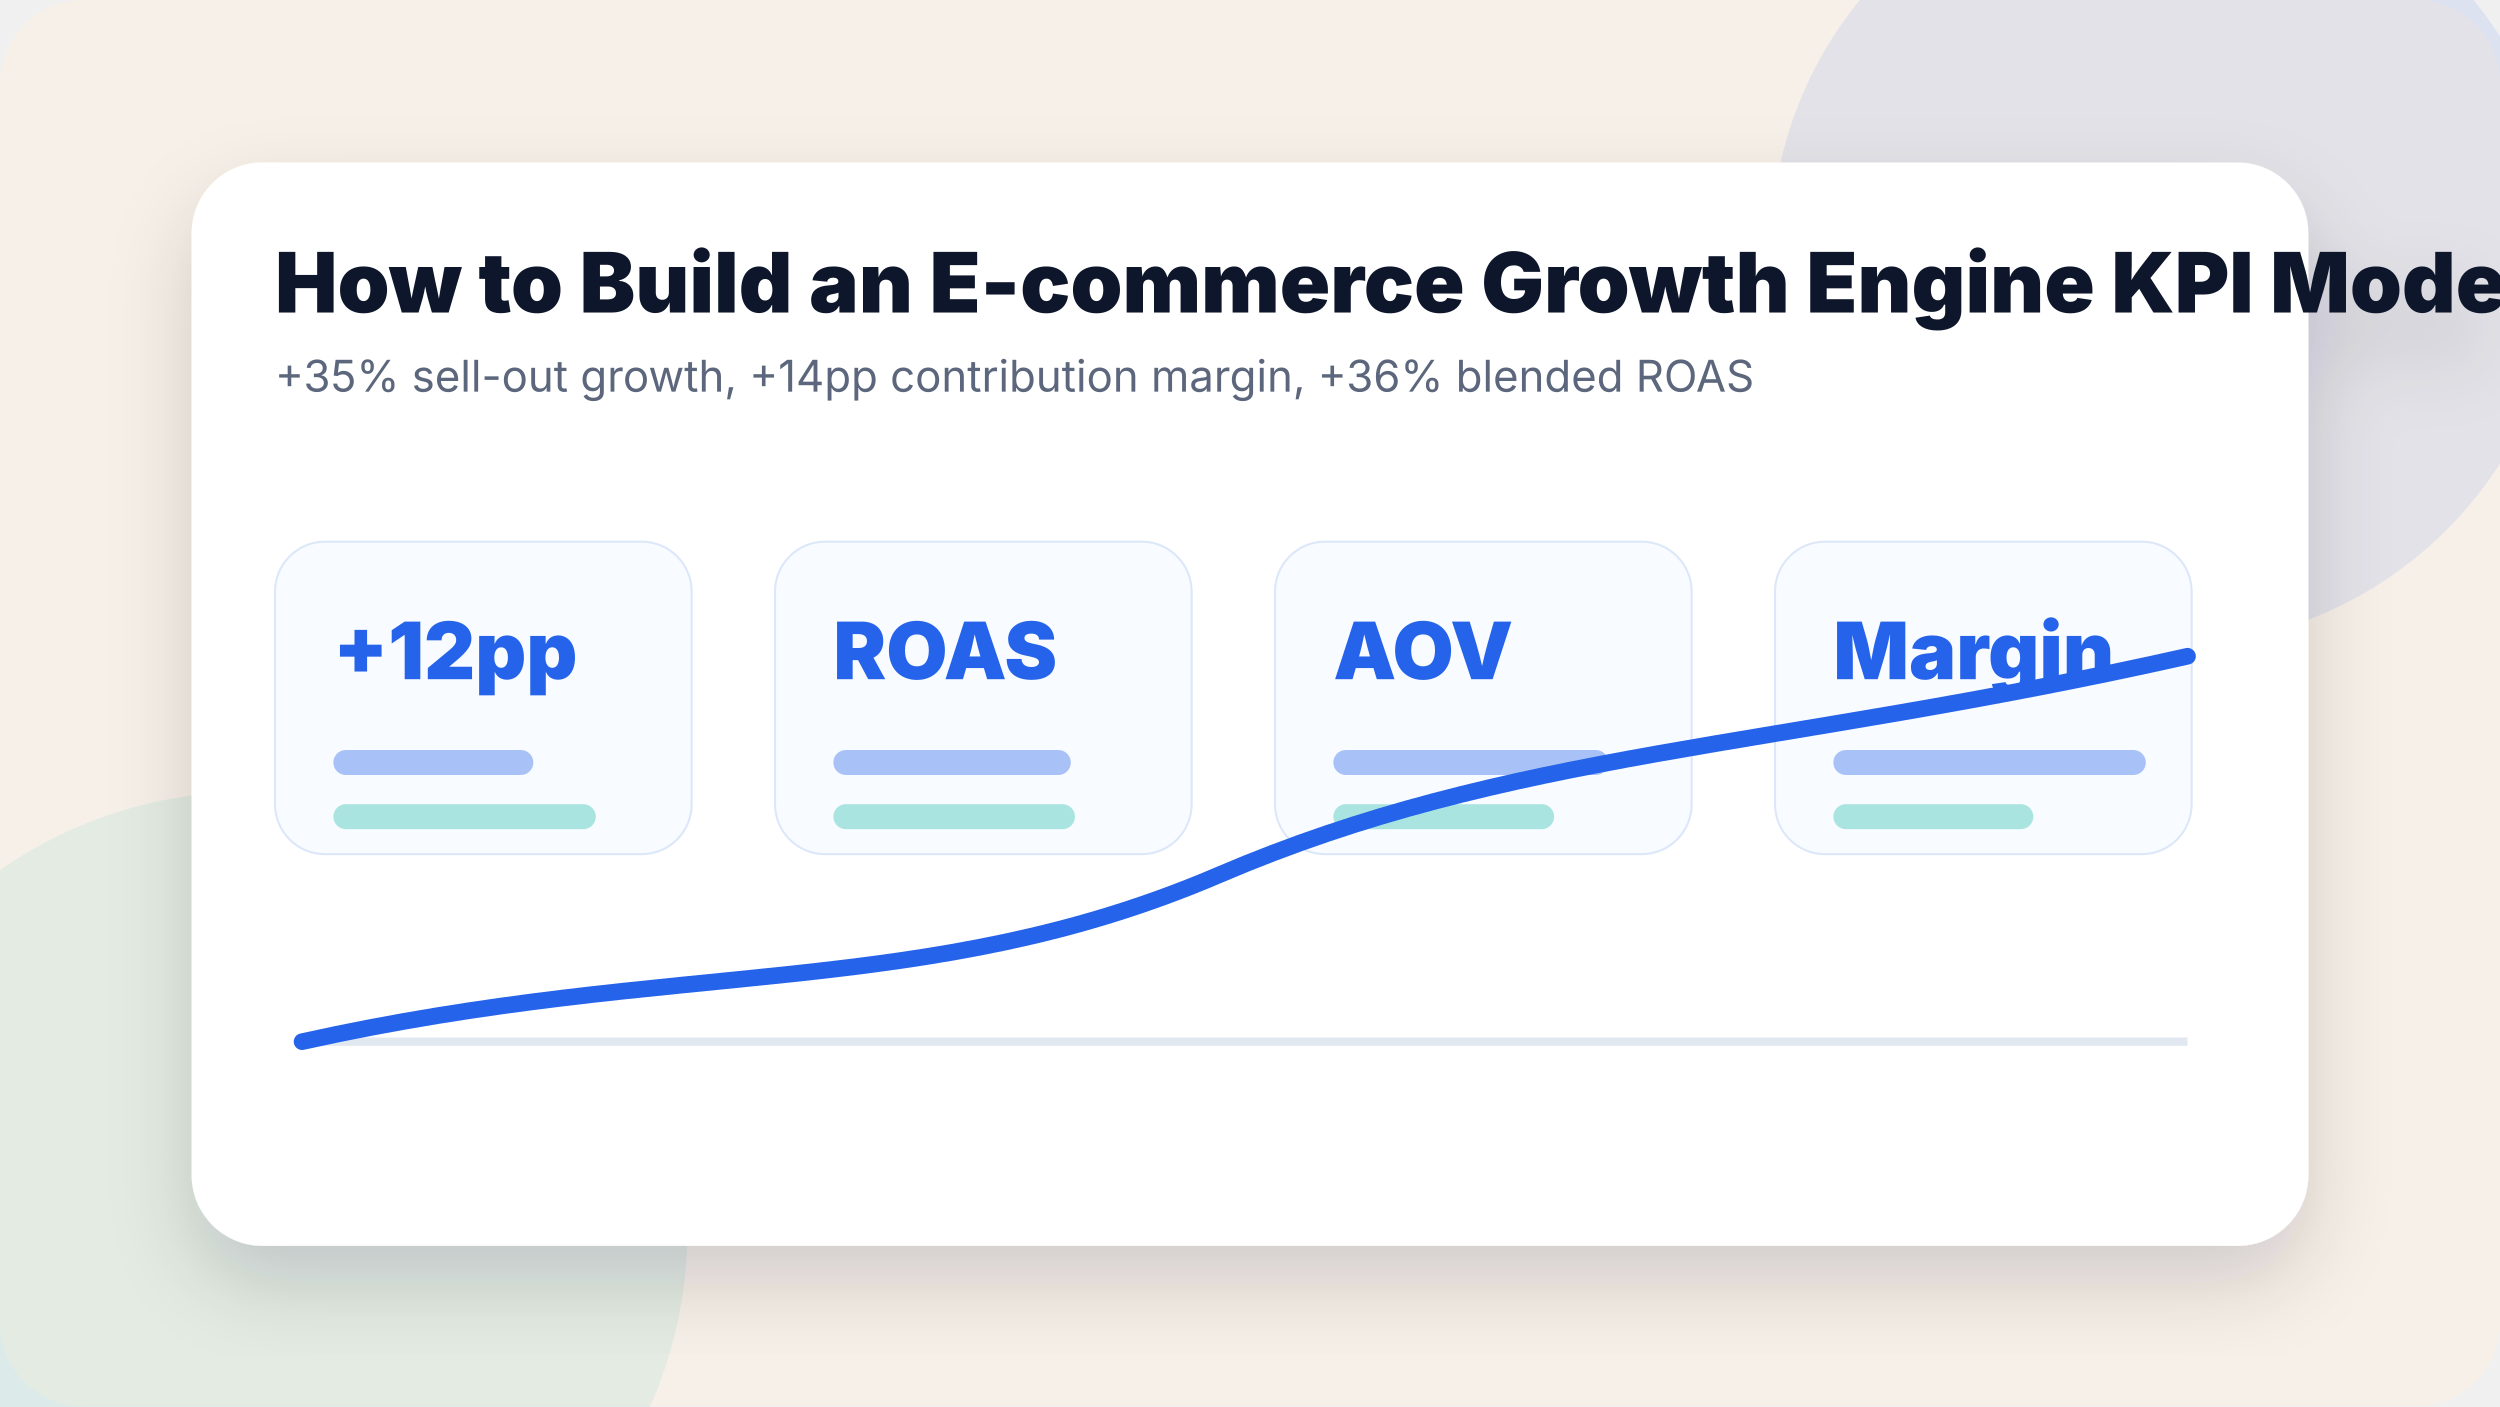
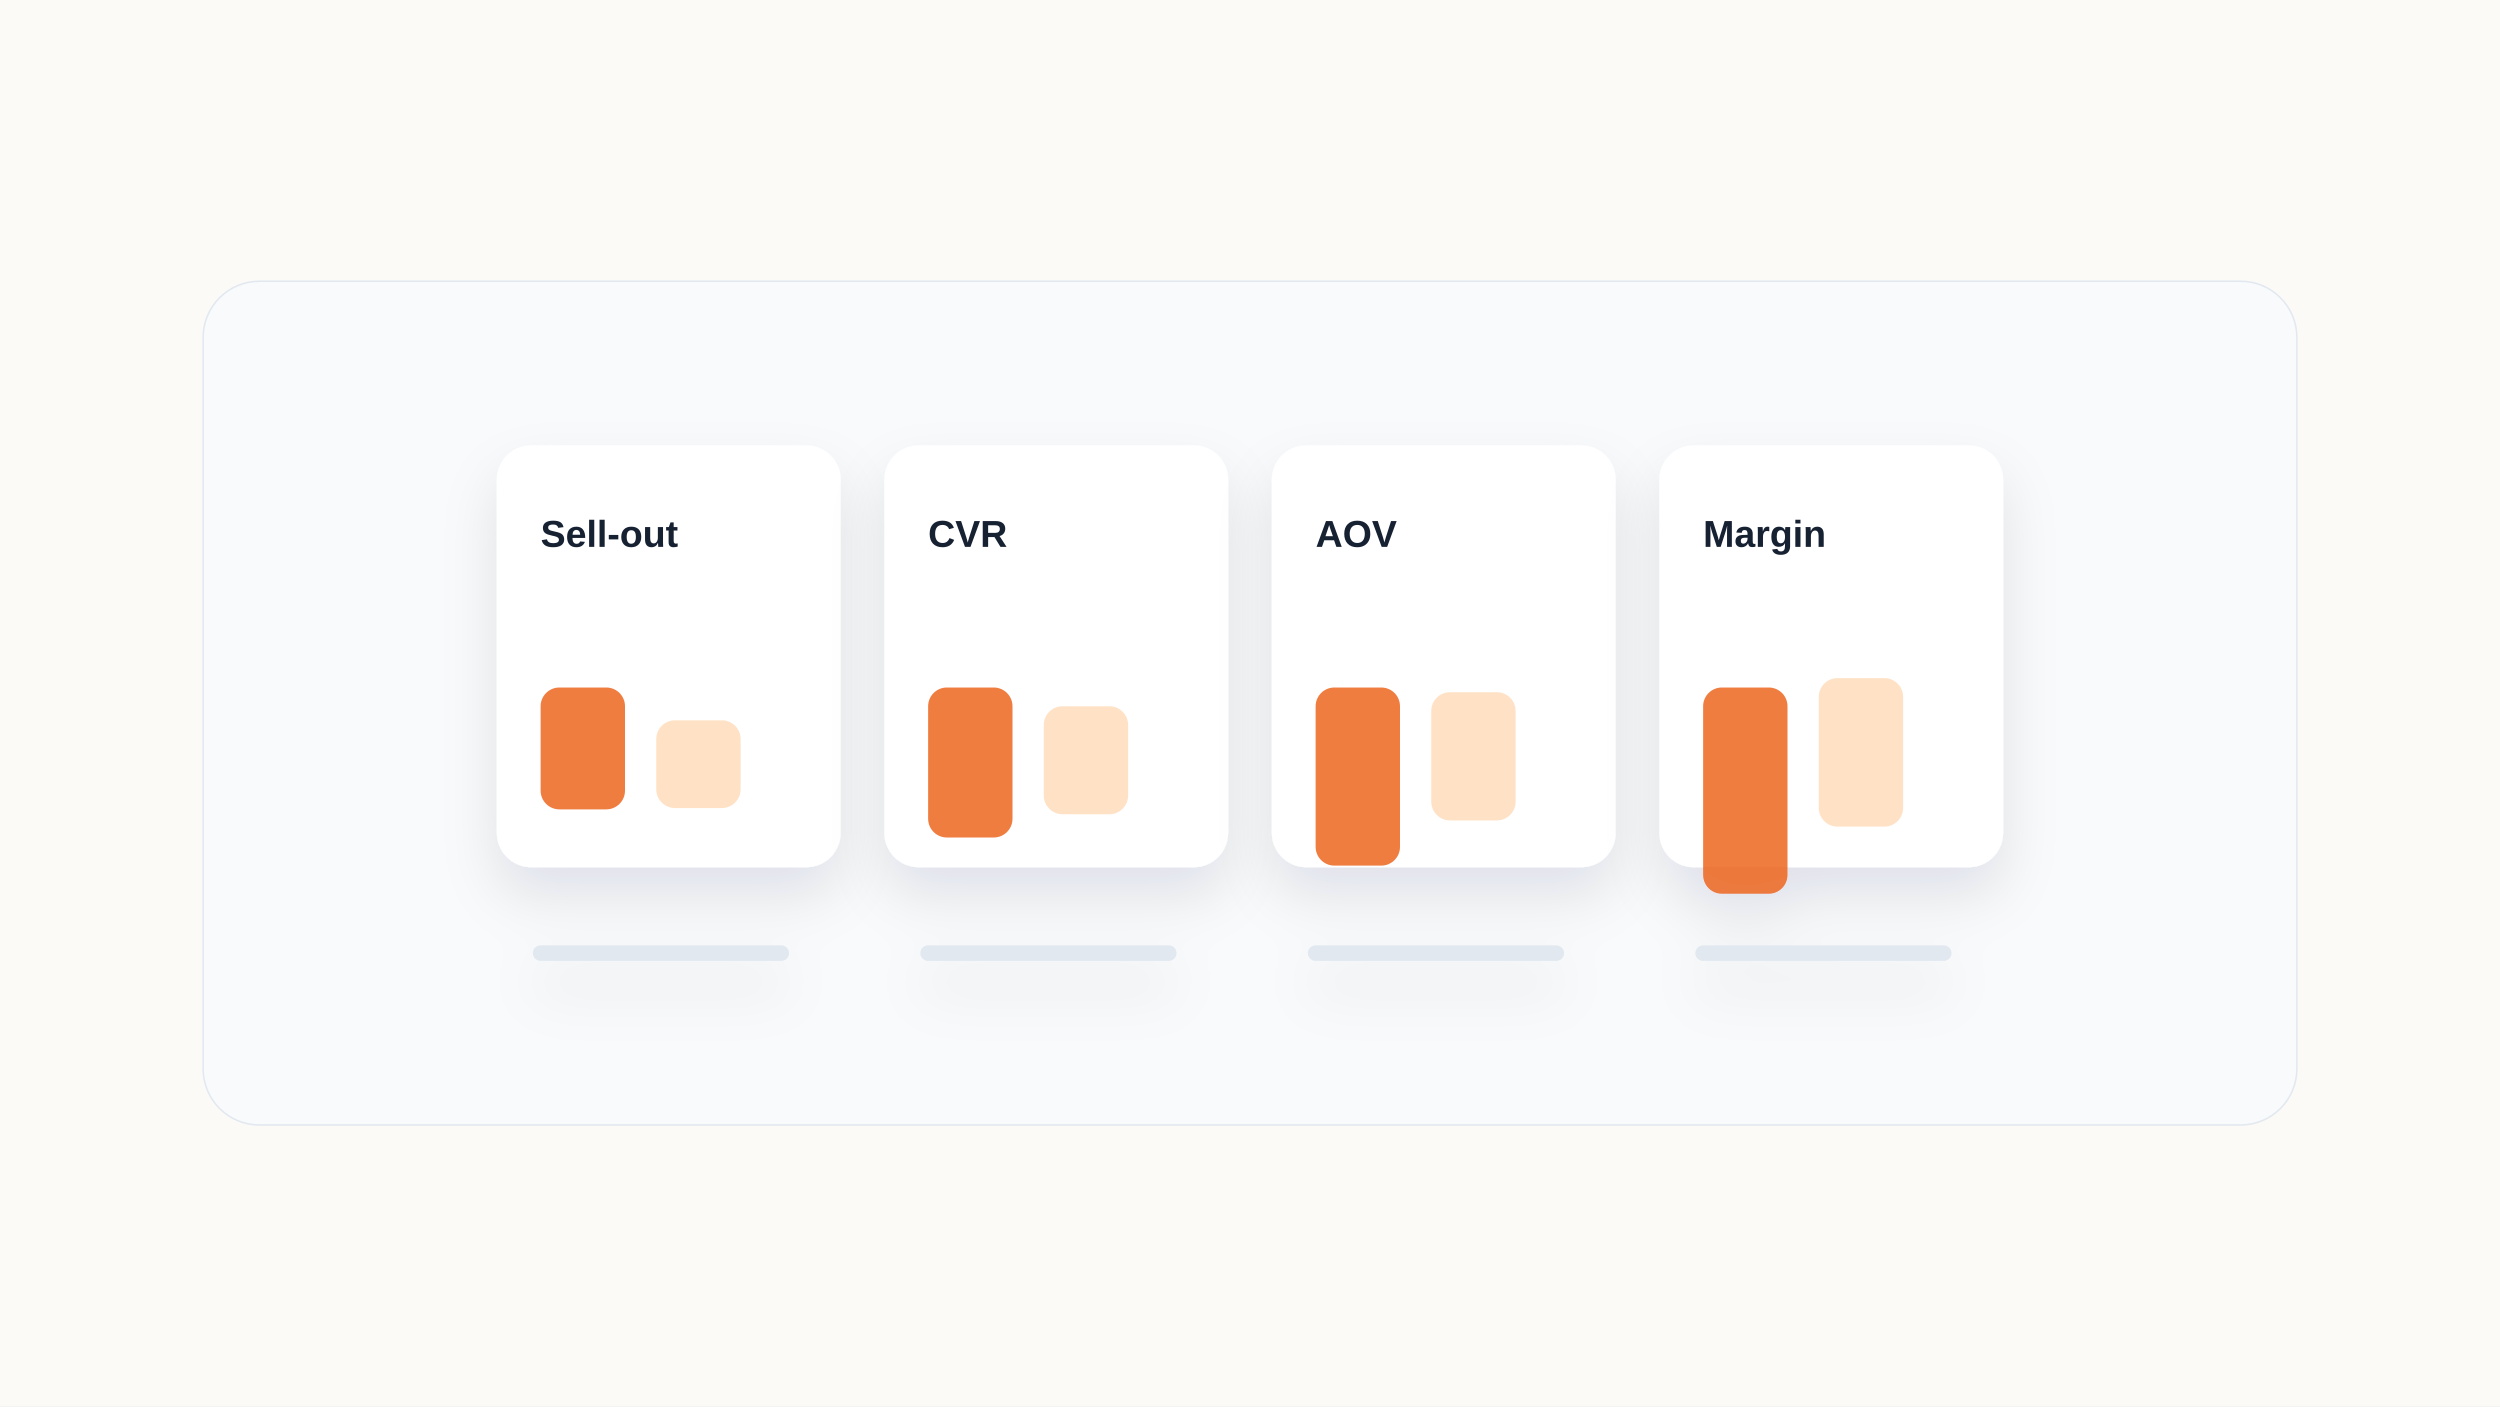
- <svg xmlns="http://www.w3.org/2000/svg" width="1200" height="675" viewBox="0 0 1200 675">
+ <svg xmlns="http://www.w3.org/2000/svg" width="1600" height="900" viewBox="0 0 1600 900" role="img">
  <defs>
-     <filter id="shadow">
-       <feDropShadow dx="0" dy="18" stdDeviation="20" flood-color="#0f172a" flood-opacity="0.16" />
+     <filter id="shadow" x="-20%" y="-20%" width="140%" height="150%">
+       <feDropShadow dx="0" dy="18" stdDeviation="18" flood-color="#0f172a" flood-opacity="0.10" />
    </filter>
  </defs>
-   <rect width="1200" height="675" rx="40" fill="#f7f0e8" />
-   <circle cx="1040" cy="120" r="190" fill="#2563eb" opacity="0.10" />
-   <circle cx="120" cy="590" r="210" fill="#14b8a6" opacity="0.09" />
+   <rect width="1600" height="900" fill="#fbfaf7" />
+   <rect x="130" y="180" width="1340" height="540" rx="36" fill="#f8fafc" stroke="#e2e8f0" />
  <g filter="url(#shadow)">
-     <rect x="92" y="78" width="1016" height="520" rx="34" fill="#ffffff" />
-     <text x="132" y="150" font-family="Inter, Arial" font-size="40" font-weight="900" fill="#0f172a">How to Build an E-commerce Growth Engine KPI Model</text>
-     <text x="132" y="188" font-family="Inter, Arial" font-size="21" fill="#5b667b">+35% sell-out growth, +14pp contribution margin, +36% blended ROAS</text>
-     <rect x="132" y="260" width="200" height="150" rx="24" fill="#f8fbff" stroke="#dce7f9" />
-     <text x="160" y="326" font-family="Inter, Arial" font-size="38" font-weight="900" fill="#2563eb">+12pp</text>
-     <rect x="160" y="360" width="96" height="12" rx="6" fill="#2563eb" opacity="0.38" />
-     <rect x="160" y="386" width="126" height="12" rx="6" fill="#14b8a6" opacity="0.34" />
-     <rect x="372" y="260" width="200" height="150" rx="24" fill="#f8fbff" stroke="#dce7f9" />
-     <text x="400" y="326" font-family="Inter, Arial" font-size="38" font-weight="900" fill="#2563eb">ROAS</text>
-     <rect x="400" y="360" width="114" height="12" rx="6" fill="#2563eb" opacity="0.38" />
-     <rect x="400" y="386" width="116" height="12" rx="6" fill="#14b8a6" opacity="0.34" />
-     <rect x="612" y="260" width="200" height="150" rx="24" fill="#f8fbff" stroke="#dce7f9" />
-     <text x="640" y="326" font-family="Inter, Arial" font-size="38" font-weight="900" fill="#2563eb">AOV</text>
-     <rect x="640" y="360" width="132" height="12" rx="6" fill="#2563eb" opacity="0.38" />
-     <rect x="640" y="386" width="106" height="12" rx="6" fill="#14b8a6" opacity="0.34" />
-     <rect x="852" y="260" width="200" height="150" rx="24" fill="#f8fbff" stroke="#dce7f9" />
-     <text x="880" y="326" font-family="Inter, Arial" font-size="38" font-weight="900" fill="#2563eb">Margin</text>
-     <rect x="880" y="360" width="150" height="12" rx="6" fill="#2563eb" opacity="0.38" />
-     <rect x="880" y="386" width="96" height="12" rx="6" fill="#14b8a6" opacity="0.34" />
-     <path d="M145 500 L1050 500" stroke="#e2e8f0" stroke-width="4" />
-     <path d="M145 500 C325 460 445 480 585 420 S850 360 1050 315" fill="none" stroke="#2563eb" stroke-width="8" stroke-linecap="round" />
+     <rect x="318" y="285" width="220" height="270" rx="22" fill="#fff" />
+     <text x="346" y="350" font-family="Arial, sans-serif" font-size="24" font-weight="700" fill="#172033">Sell-out</text>
+     <rect x="346" y="440" width="54" height="78" rx="12" fill="#ea580c" opacity="0.78" />
+     <rect x="420" y="461" width="54" height="56.16" rx="12" fill="#ffe2c6" />
+     <path d="M346 610h154" stroke="#e2e8f0" stroke-width="10" stroke-linecap="round" />
+   </g>
+   <g filter="url(#shadow)">
+     <rect x="566" y="285" width="220" height="270" rx="22" fill="#fff" />
+     <text x="594" y="350" font-family="Arial, sans-serif" font-size="24" font-weight="700" fill="#172033">CVR</text>
+     <rect x="594" y="440" width="54" height="96" rx="12" fill="#ea580c" opacity="0.78" />
+     <rect x="668" y="452" width="54" height="69.12" rx="12" fill="#ffe2c6" />
+     <path d="M594 610h154" stroke="#e2e8f0" stroke-width="10" stroke-linecap="round" />
+   </g>
+   <g filter="url(#shadow)">
+     <rect x="814" y="285" width="220" height="270" rx="22" fill="#fff" />
+     <text x="842" y="350" font-family="Arial, sans-serif" font-size="24" font-weight="700" fill="#172033">AOV</text>
+     <rect x="842" y="440" width="54" height="114" rx="12" fill="#ea580c" opacity="0.78" />
+     <rect x="916" y="443" width="54" height="82.08" rx="12" fill="#ffe2c6" />
+     <path d="M842 610h154" stroke="#e2e8f0" stroke-width="10" stroke-linecap="round" />
+   </g>
+   <g filter="url(#shadow)">
+     <rect x="1062" y="285" width="220" height="270" rx="22" fill="#fff" />
+     <text x="1090" y="350" font-family="Arial, sans-serif" font-size="24" font-weight="700" fill="#172033">Margin</text>
+     <rect x="1090" y="440" width="54" height="132" rx="12" fill="#ea580c" opacity="0.78" />
+     <rect x="1164" y="434" width="54" height="95.04" rx="12" fill="#ffe2c6" />
+     <path d="M1090 610h154" stroke="#e2e8f0" stroke-width="10" stroke-linecap="round" />
  </g>
</svg>
